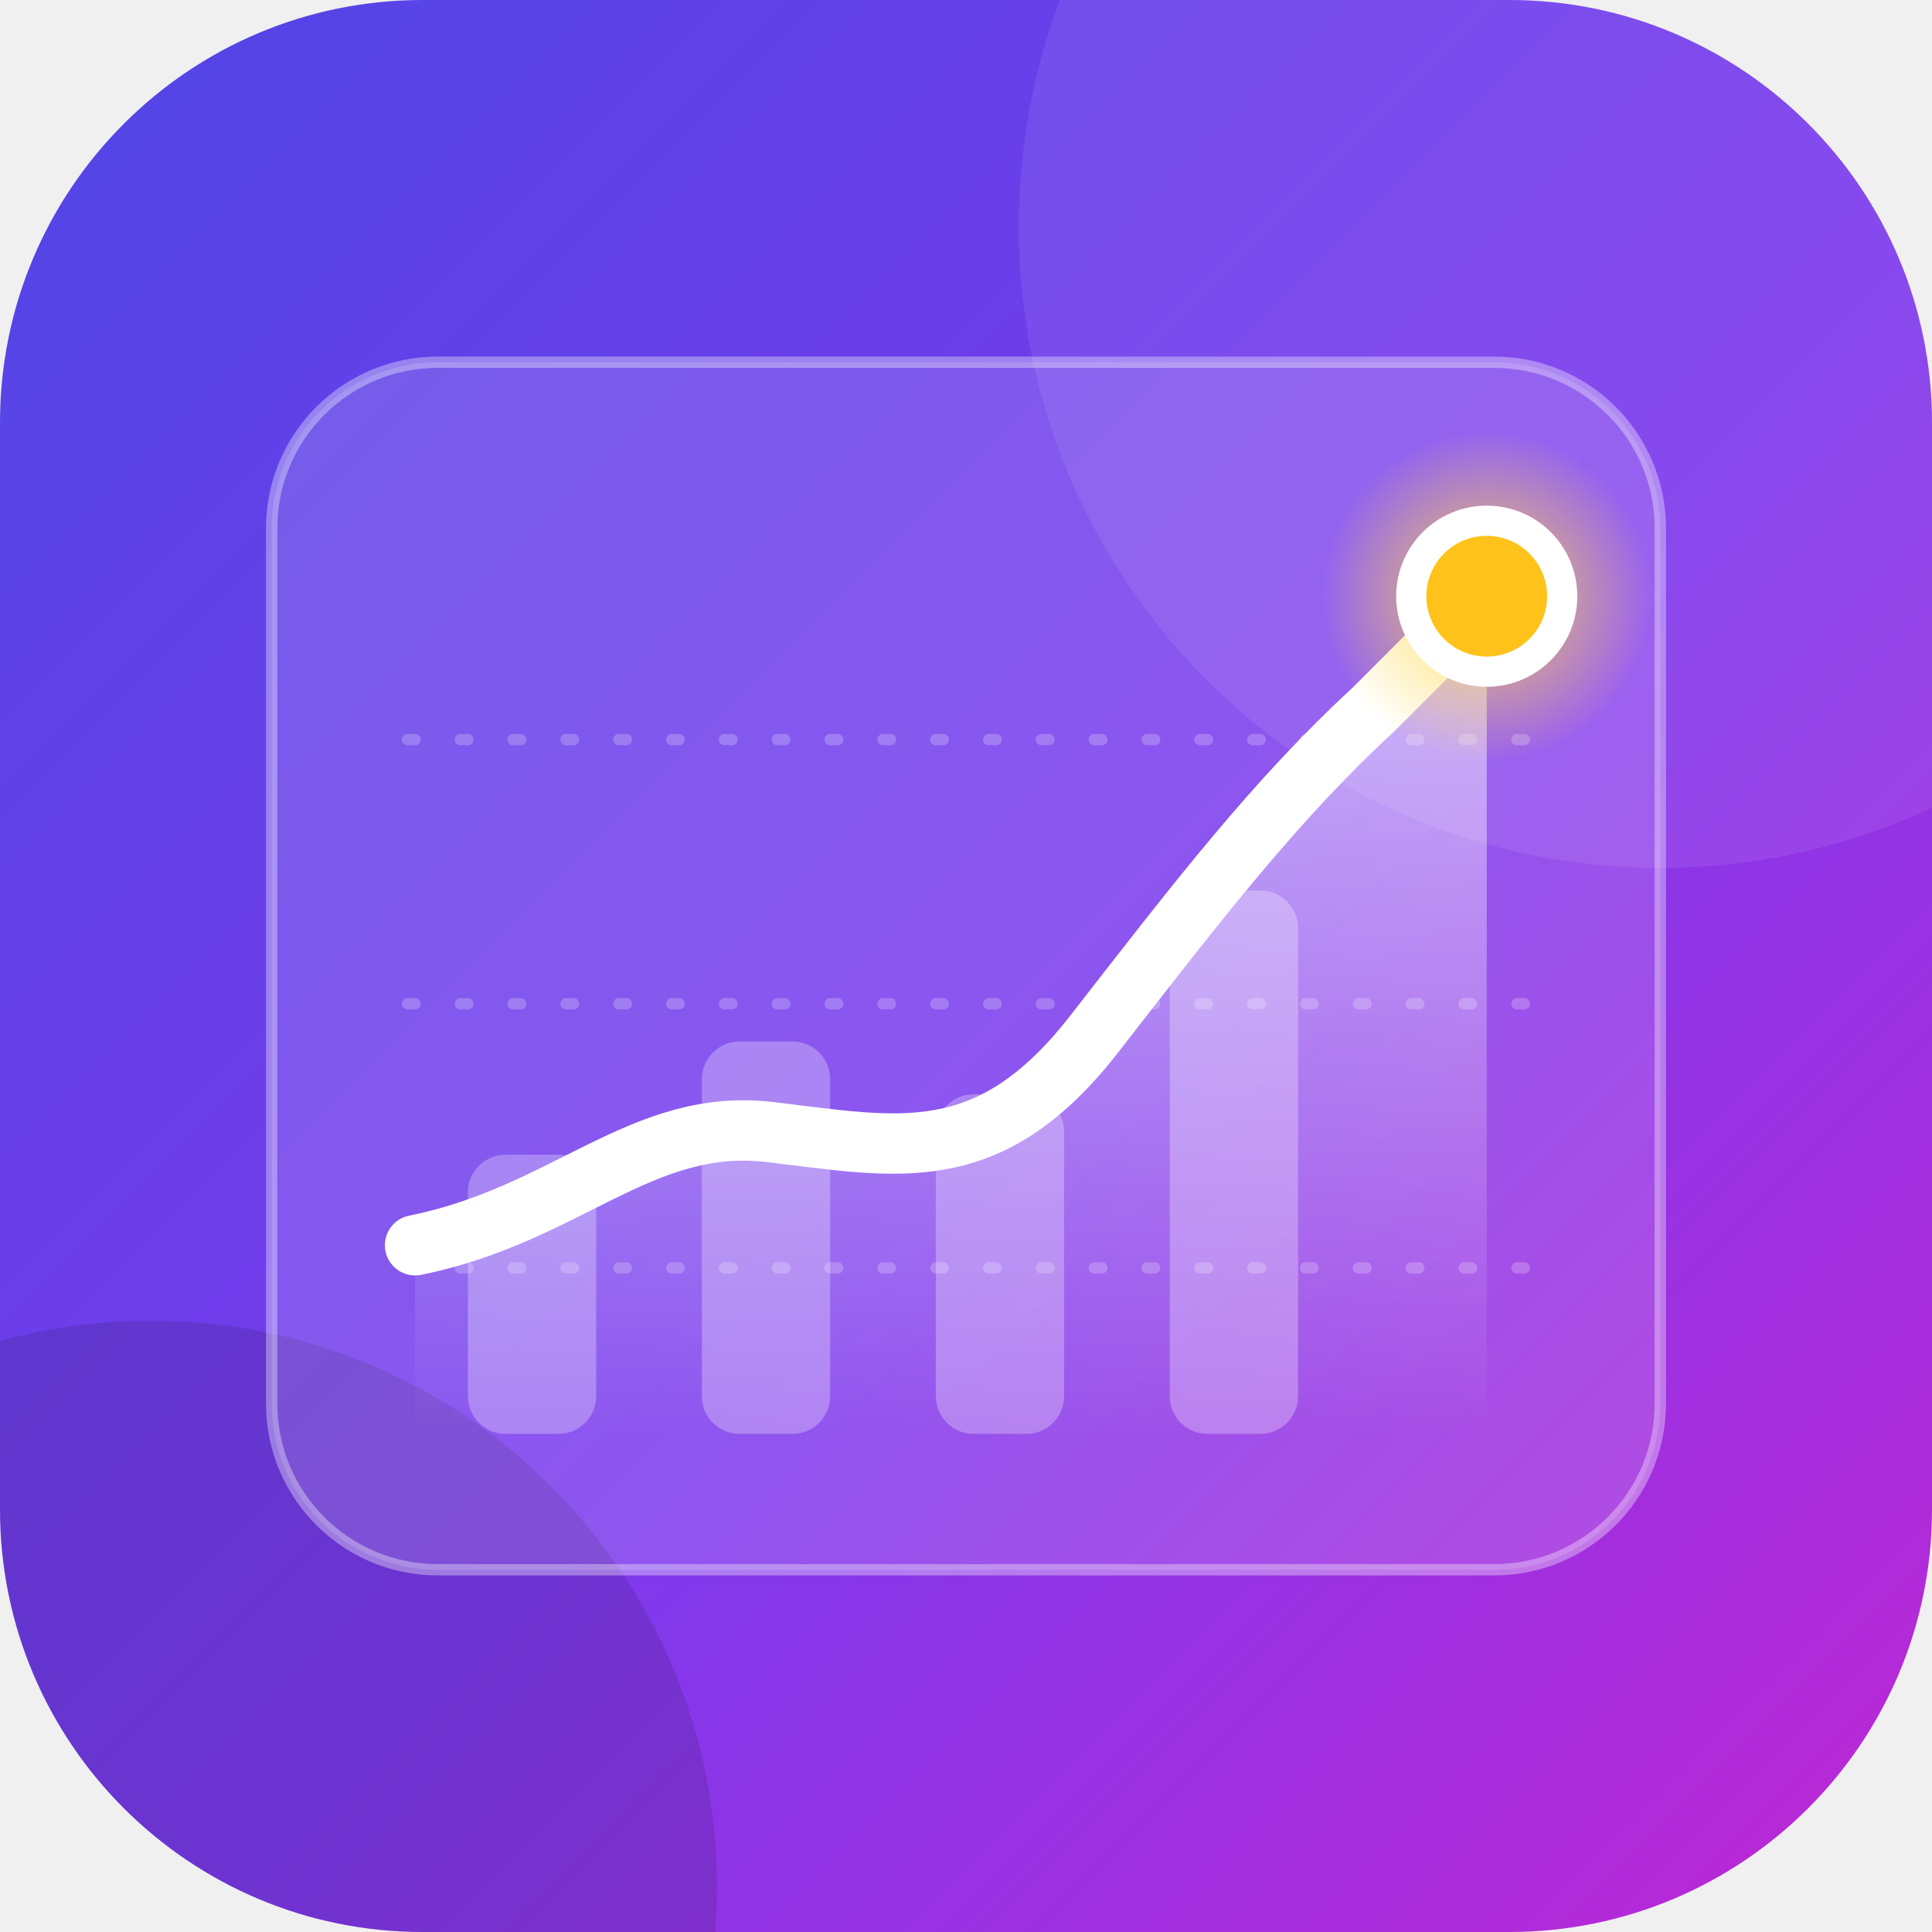
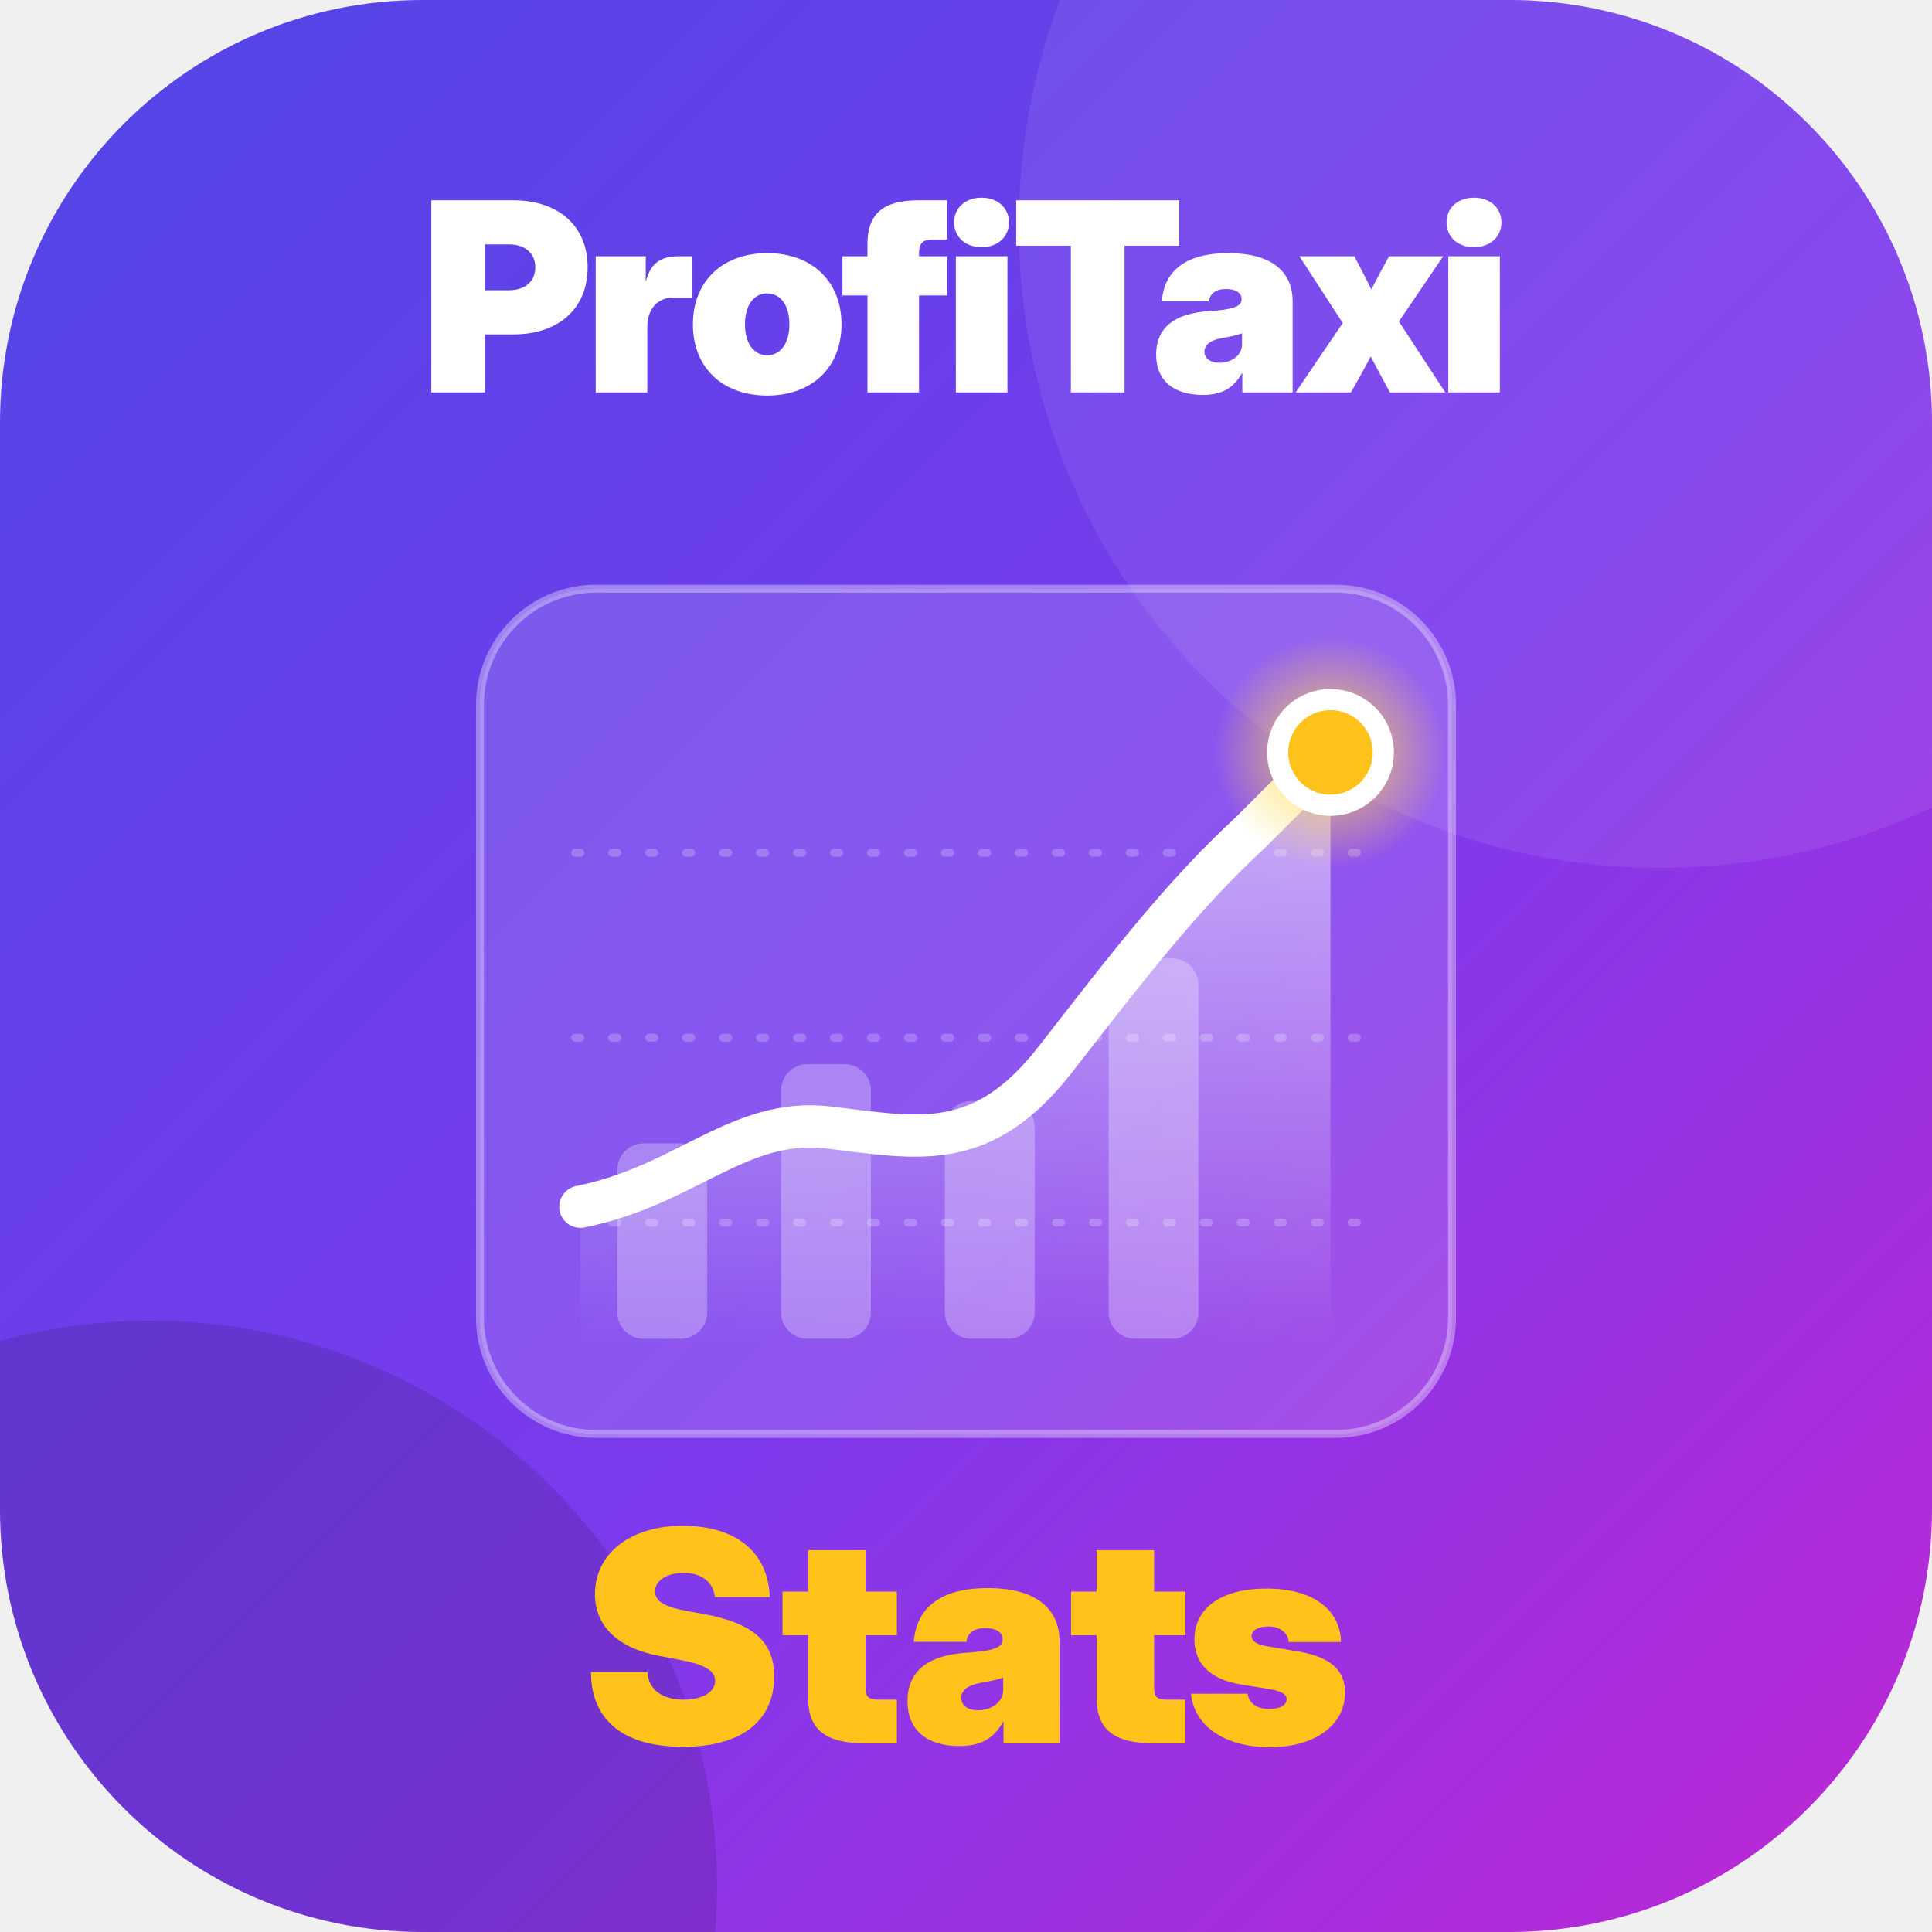
<svg xmlns="http://www.w3.org/2000/svg" viewBox="0 0 512 512">
  <defs>
    <linearGradient id="abg" x1="0" y1="0" x2="1" y2="1">
      <stop offset="0" stop-color="#4F46E5" />
      <stop offset=".55" stop-color="#7C3AED" />
      <stop offset="1" stop-color="#C026D3" />
    </linearGradient>
    <linearGradient id="aarea" x1="0" y1="0" x2="0" y2="1">
      <stop offset="0" stop-color="#FFFFFF" stop-opacity=".55" />
      <stop offset="1" stop-color="#FFFFFF" stop-opacity="0" />
    </linearGradient>
    <radialGradient id="adot" cx=".5" cy=".5" r=".5">
      <stop offset="0" stop-color="#FFD84D" stop-opacity=".9" />
      <stop offset="1" stop-color="#FFD84D" stop-opacity="0" />
    </radialGradient>
    <clipPath id="asq">
      <rect width="512" height="512" rx="112" />
    </clipPath>
  </defs>
  <g clip-path="url(#asq)">
    <rect width="512" height="512" fill="url(#abg)" />
    <circle cx="440" cy="60" r="170" fill="#FFFFFF" opacity=".08" />
    <circle cx="40" cy="500" r="150" fill="#000000" opacity=".12" />
-     <rect x="72" y="96" width="368" height="320" rx="44" fill="#FFFFFF" opacity=".14" />
-     <rect x="72" y="96" width="368" height="320" rx="44" fill="none" stroke="#FFFFFF" stroke-opacity=".35" stroke-width="3" />
-     <g stroke="#FFFFFF" stroke-opacity=".22" stroke-width="3" stroke-dasharray="2 12" stroke-linecap="round">
-       <path d="M108 196h296M108 266h296M108 336h296" />
+     <text x="256" y="104" text-anchor="middle" font-family="'Inter Display', Inter, 'Arial Black', 'Helvetica Neue', Arial, sans-serif" font-weight="900" font-size="70" letter-spacing="-2" fill="#FFFFFF">ProfiTaxi</text>
+     <g transform="translate(256 268) scale(0.7) translate(-256 -256)">
+       <rect x="72" y="96" width="368" height="320" rx="44" fill="#FFFFFF" opacity=".14" />
+       <rect x="72" y="96" width="368" height="320" rx="44" fill="none" stroke="#FFFFFF" stroke-opacity=".35" stroke-width="3" />
+       <g stroke="#FFFFFF" stroke-opacity=".22" stroke-width="3" stroke-dasharray="2 12" stroke-linecap="round">
+         <path d="M108 196h296M108 266h296M108 336h296" />
+       </g>
+       <g fill="#FFFFFF" opacity=".28">
+         <rect x="124" y="306" width="34" height="74" rx="10" />
+         <rect x="186" y="276" width="34" height="104" rx="10" />
+         <rect x="248" y="290" width="34" height="90" rx="10" />
+         <rect x="310" y="236" width="34" height="144" rx="10" />
+       </g>
+       <path d="M110 330C150 322 170 296 204 300s58 10 86-26 48-62 74-86l30-30V380H110z" fill="url(#aarea)" />
+       <path d="M110 330C150 322 170 296 204 300s58 10 86-26 48-62 74-86l30-30" fill="none" stroke="#FFFFFF" stroke-width="16" stroke-linecap="round" stroke-linejoin="round" />
+       <circle cx="394" cy="158" r="44" fill="url(#adot)" />
+       <circle cx="394" cy="158" r="20" fill="#FFC21A" stroke="#FFFFFF" stroke-width="8" />
    </g>
-     <g fill="#FFFFFF" opacity=".28">
-       <rect x="124" y="306" width="34" height="74" rx="10" />
-       <rect x="186" y="276" width="34" height="104" rx="10" />
-       <rect x="248" y="290" width="34" height="90" rx="10" />
-       <rect x="310" y="236" width="34" height="144" rx="10" />
-     </g>
-     <path d="M110 330C150 322 170 296 204 300s58 10 86-26 48-62 74-86l30-30V380H110z" fill="url(#aarea)" />
-     <path d="M110 330C150 322 170 296 204 300s58 10 86-26 48-62 74-86l30-30" fill="none" stroke="#FFFFFF" stroke-width="16" stroke-linecap="round" stroke-linejoin="round" />
-     <circle cx="394" cy="158" r="44" fill="url(#adot)" />
-     <circle cx="394" cy="158" r="20" fill="#FFC21A" stroke="#FFFFFF" stroke-width="8" />
+     <text x="256" y="462" text-anchor="middle" font-family="'Inter Display', Inter, 'Arial Black', 'Helvetica Neue', Arial, sans-serif" font-weight="900" font-size="78" letter-spacing="-1" fill="#FFC21A">Stats</text>
  </g>
</svg>
